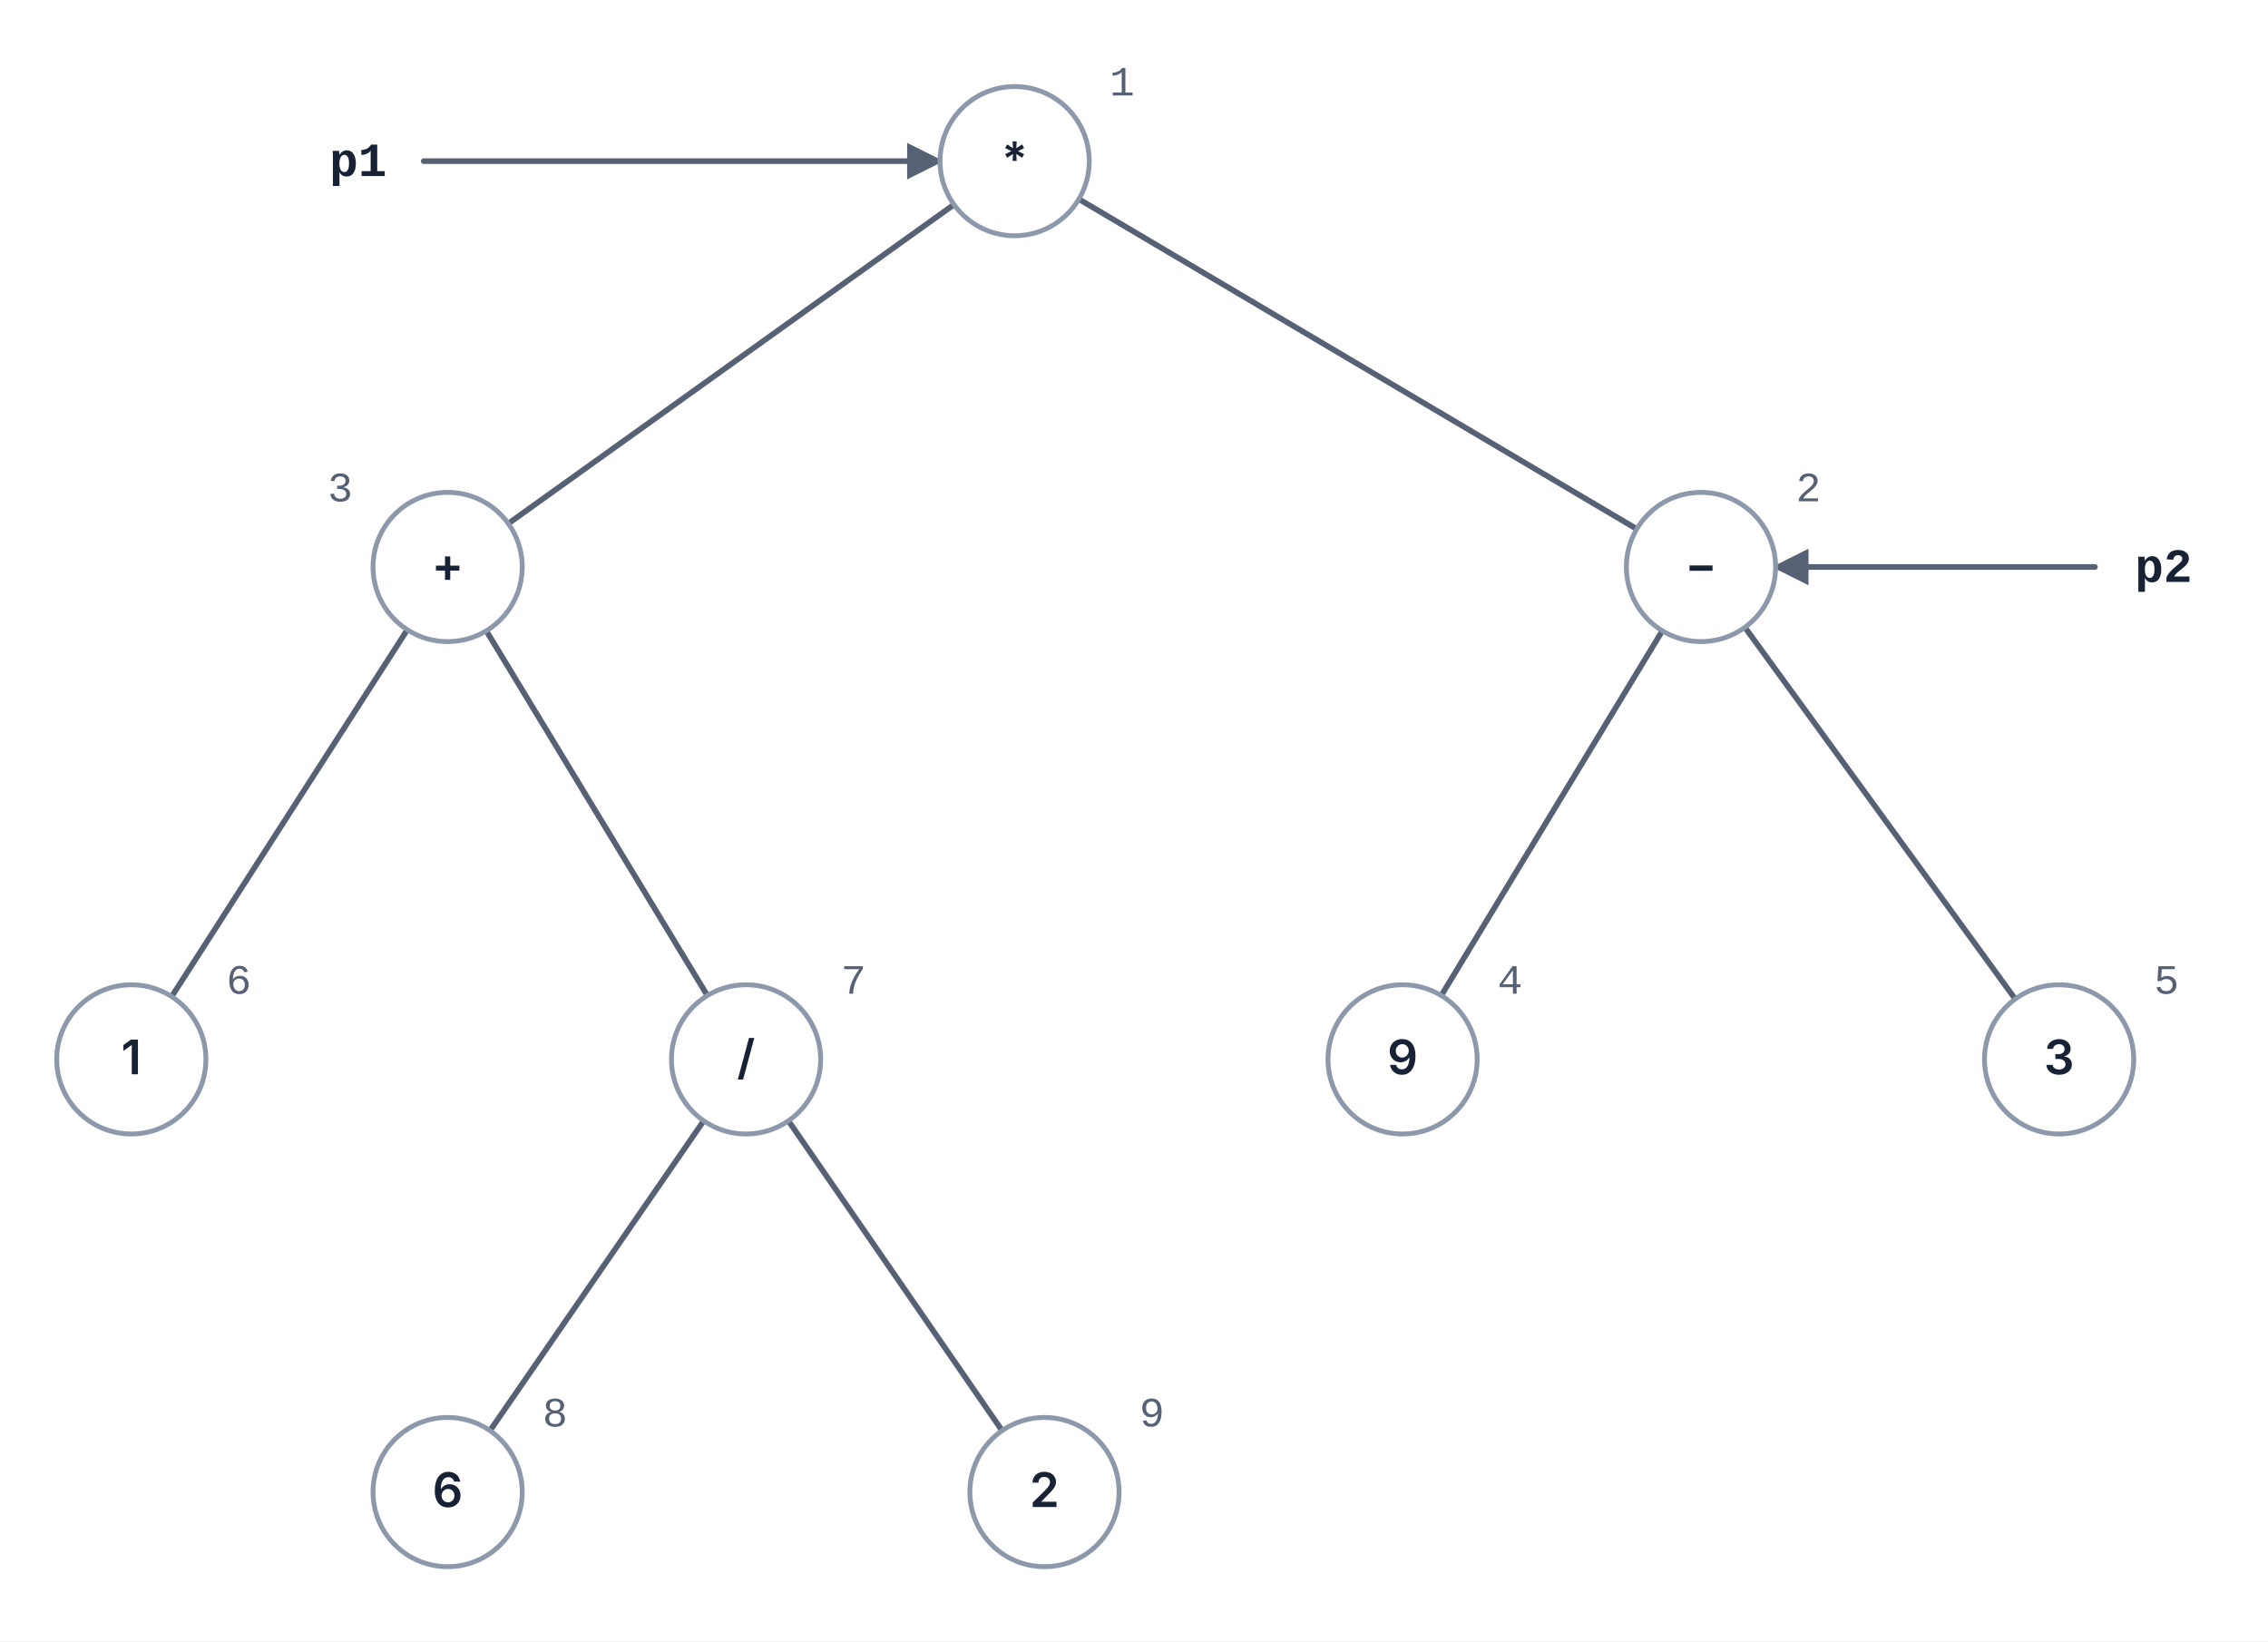
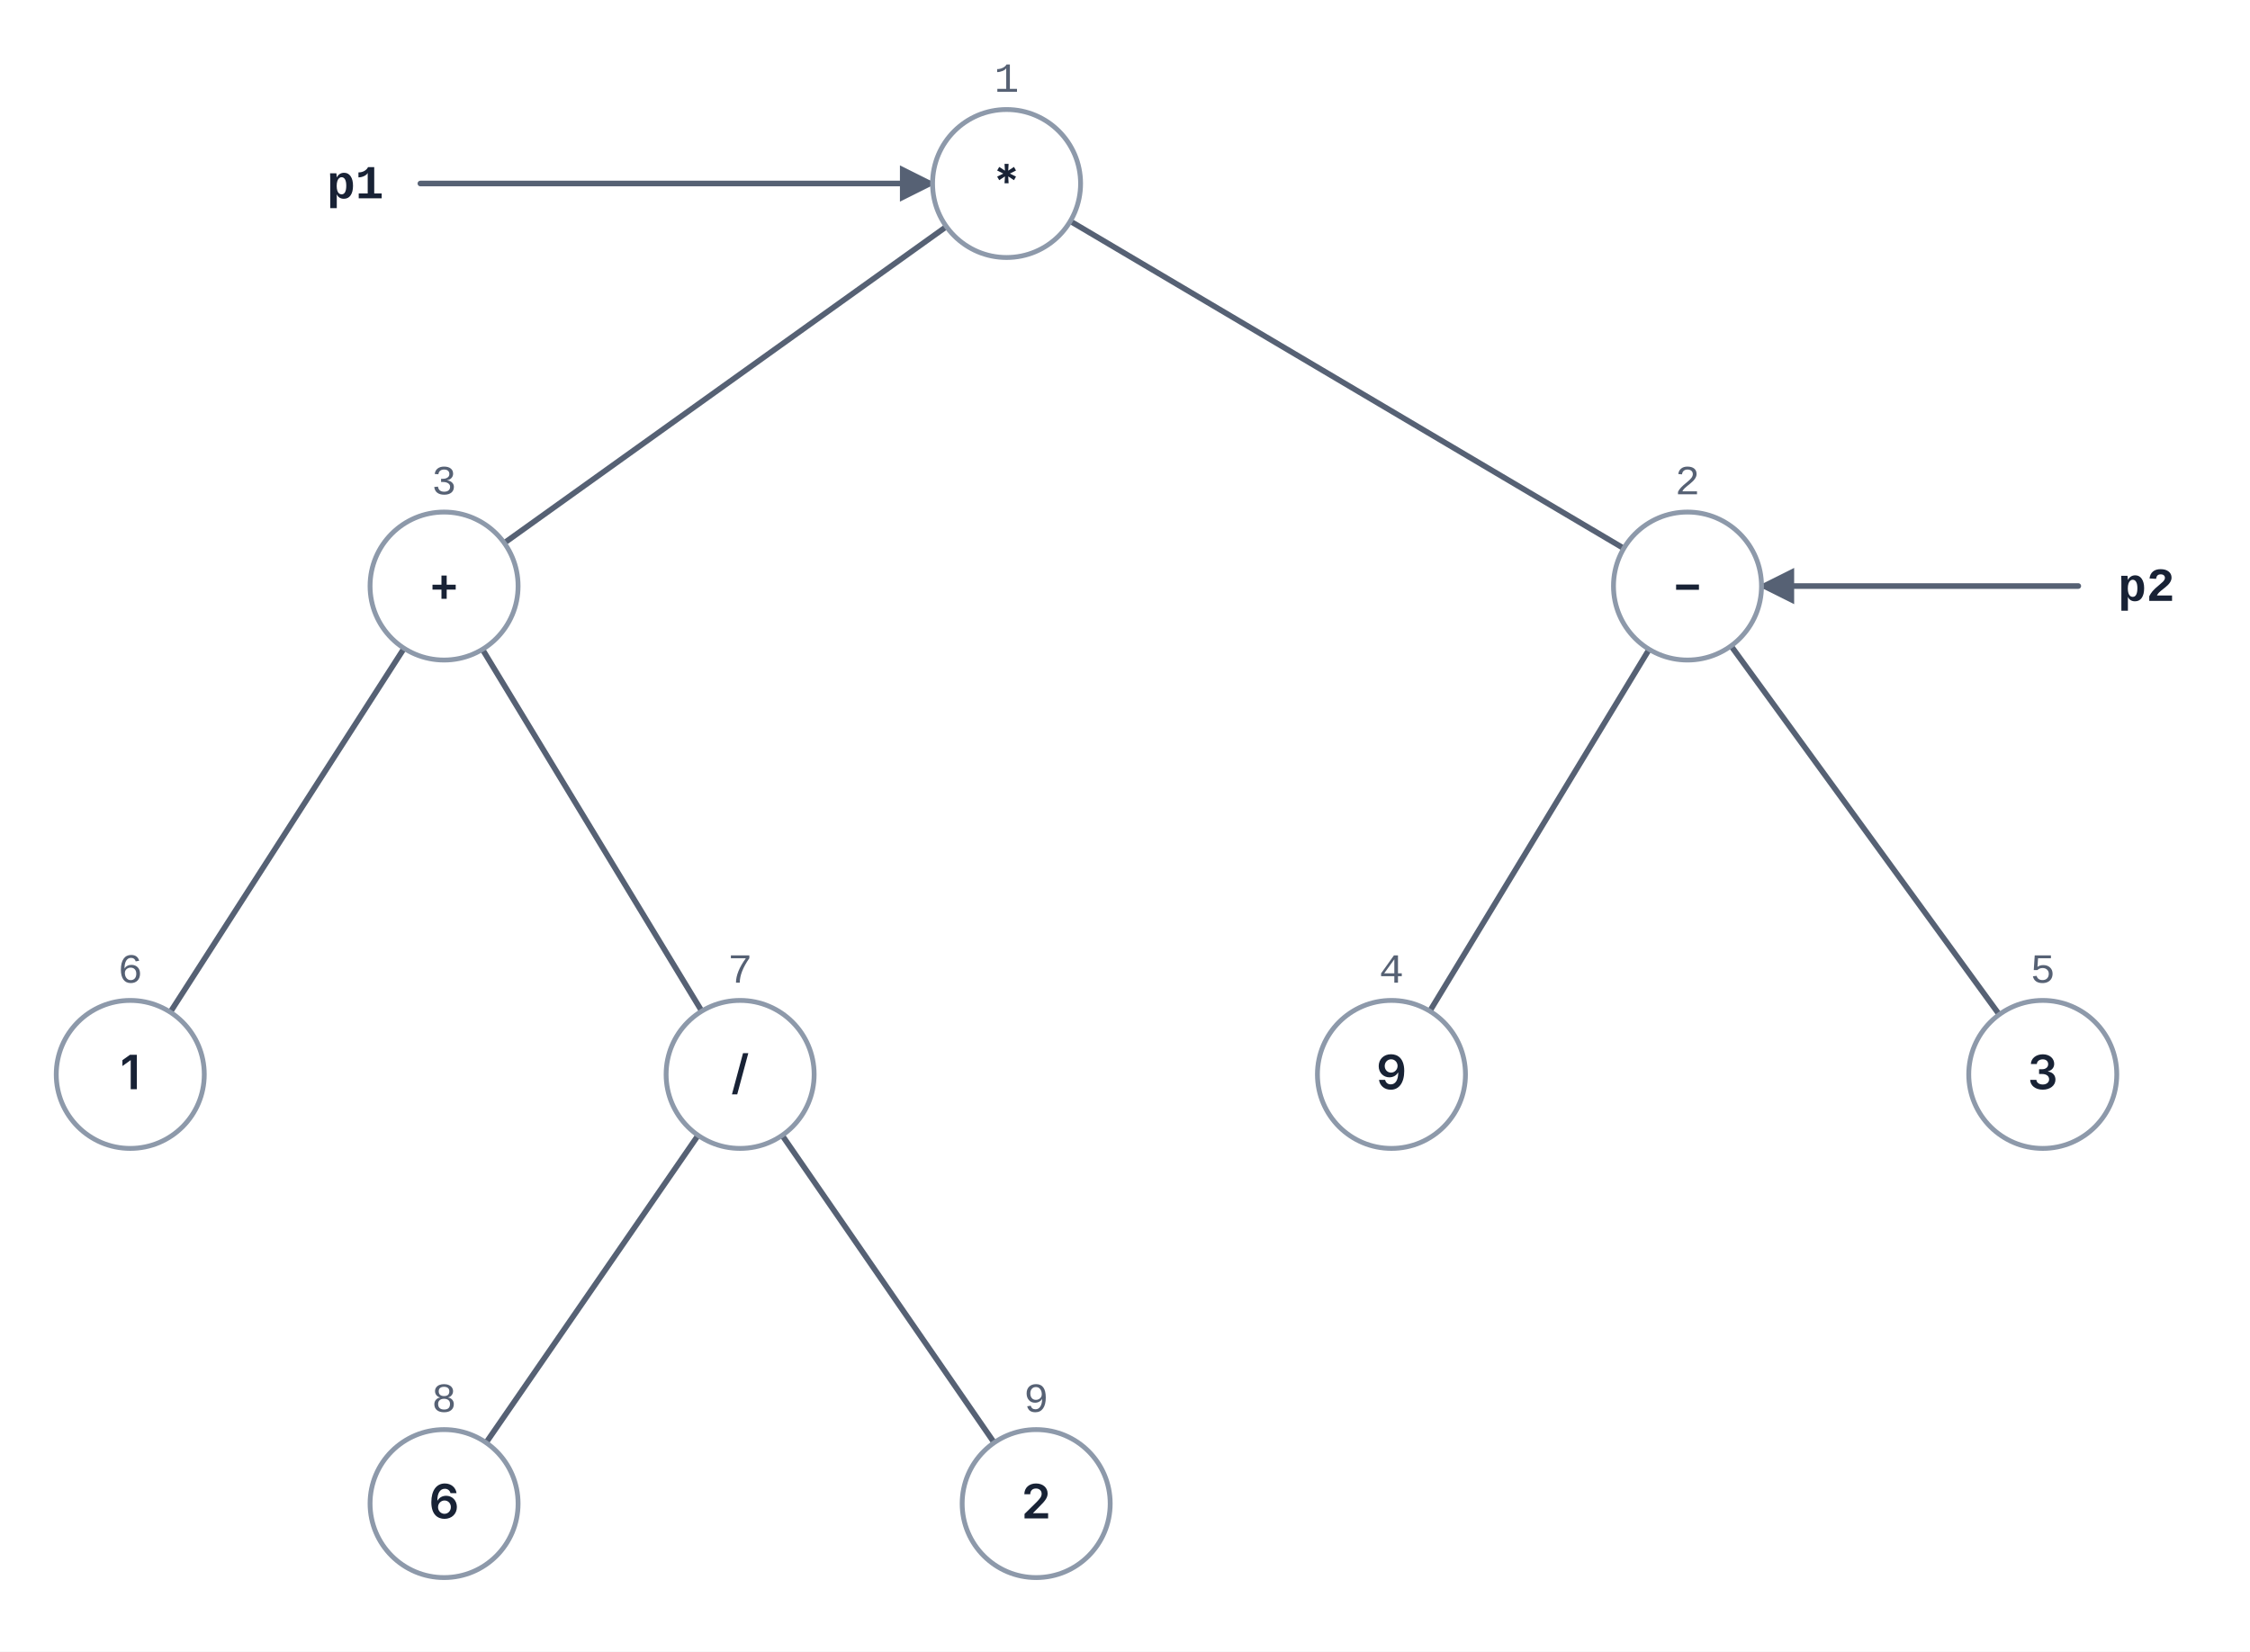
- <svg xmlns="http://www.w3.org/2000/svg" width="700" height="506.58" viewBox="0 0 760 550" role="img" aria-labelledby="title description">
+ <svg xmlns="http://www.w3.org/2000/svg" width="700" height="513.95" viewBox="0 0 760 558" role="img" aria-labelledby="title description">
  <defs>
    <marker id="arrow" viewBox="0 0 8 8" refX="7.2" refY="4" markerWidth="7" markerHeight="7" orient="auto-start-reverse">
      <path d="M 0 0 L 8 4 L 0 8 Z" fill="#566174" />
    </marker>
  </defs>
  <style>
    text {
      fill: #182235;
      font-family: Inter, ui-sans-serif, system-ui, -apple-system, BlinkMacSystemFont, "Segoe UI", sans-serif;
    }
    .label {
      font-size: 16px;
      font-weight: 600;
      text-anchor: middle;
    }
    .annotation {
      fill: #566174;
      font-size: 14px;
      text-anchor: middle;
    }
    .code {
      font-family: ui-monospace, SFMono-Regular, Menlo, Monaco, Consolas, "Liberation Mono", monospace;
    }
    .application {
      fill: #ffffff;
      stroke: #8d99aa;
      stroke-width: 1.5;
    }
    .connector {
      fill: none;
      stroke: #566174;
      stroke-width: 1.75;
      stroke-linecap: round;
      stroke-linejoin: round;
    }
    .one-way {
      marker-end: url(#arrow);
    }
  </style>
-   <rect width="760" height="550" fill="#ffffff" />
+   <rect width="760" height="558" fill="#ffffff" />
  <g id="boundaries" aria-hidden="true">
  </g>
  <g id="connectors" aria-hidden="true">
-     <path class="connector" d="M 340 54 L 150 190" vector-effect="non-scaling-stroke" />
-     <path class="connector" d="M 340 54 L 570 190" vector-effect="non-scaling-stroke" />
-     <path class="connector" d="M 150 190 L 44 355" vector-effect="non-scaling-stroke" />
-     <path class="connector" d="M 150 190 L 250 355" vector-effect="non-scaling-stroke" />
-     <path class="connector" d="M 570 190 L 470 355" vector-effect="non-scaling-stroke" />
-     <path class="connector" d="M 570 190 L 690 355" vector-effect="non-scaling-stroke" />
-     <path class="connector" d="M 250 355 L 150 500" vector-effect="non-scaling-stroke" />
-     <path class="connector" d="M 250 355 L 350 500" vector-effect="non-scaling-stroke" />
-     <path class="connector one-way" d="M 142 54 L 315 54" vector-effect="non-scaling-stroke" />
-     <path class="connector one-way" d="M 702 190 L 595 190" vector-effect="non-scaling-stroke" />
+     <path class="connector" d="M 340 62 L 150 198" vector-effect="non-scaling-stroke" />
+     <path class="connector" d="M 340 62 L 570 198" vector-effect="non-scaling-stroke" />
+     <path class="connector" d="M 150 198 L 44 363" vector-effect="non-scaling-stroke" />
+     <path class="connector" d="M 150 198 L 250 363" vector-effect="non-scaling-stroke" />
+     <path class="connector" d="M 570 198 L 470 363" vector-effect="non-scaling-stroke" />
+     <path class="connector" d="M 570 198 L 690 363" vector-effect="non-scaling-stroke" />
+     <path class="connector" d="M 250 363 L 150 508" vector-effect="non-scaling-stroke" />
+     <path class="connector" d="M 250 363 L 350 508" vector-effect="non-scaling-stroke" />
+     <path class="connector one-way" d="M 142 62 L 315 62" vector-effect="non-scaling-stroke" />
+     <path class="connector one-way" d="M 702 198 L 595 198" vector-effect="non-scaling-stroke" />
  </g>
  <g id="components" aria-hidden="true">
-     <circle class="application" cx="340" cy="54" r="25" vector-effect="non-scaling-stroke" />
-     <circle class="application" cx="150" cy="190" r="25" vector-effect="non-scaling-stroke" />
-     <circle class="application" cx="570" cy="190" r="25" vector-effect="non-scaling-stroke" />
-     <circle class="application" cx="44" cy="355" r="25" vector-effect="non-scaling-stroke" />
-     <circle class="application" cx="250" cy="355" r="25" vector-effect="non-scaling-stroke" />
-     <circle class="application" cx="470" cy="355" r="25" vector-effect="non-scaling-stroke" />
-     <circle class="application" cx="690" cy="355" r="25" vector-effect="non-scaling-stroke" />
-     <circle class="application" cx="150" cy="500" r="25" vector-effect="non-scaling-stroke" />
-     <circle class="application" cx="350" cy="500" r="25" vector-effect="non-scaling-stroke" />
+     <circle class="application" cx="340" cy="62" r="25" vector-effect="non-scaling-stroke" />
+     <circle class="application" cx="150" cy="198" r="25" vector-effect="non-scaling-stroke" />
+     <circle class="application" cx="570" cy="198" r="25" vector-effect="non-scaling-stroke" />
+     <circle class="application" cx="44" cy="363" r="25" vector-effect="non-scaling-stroke" />
+     <circle class="application" cx="250" cy="363" r="25" vector-effect="non-scaling-stroke" />
+     <circle class="application" cx="470" cy="363" r="25" vector-effect="non-scaling-stroke" />
+     <circle class="application" cx="690" cy="363" r="25" vector-effect="non-scaling-stroke" />
+     <circle class="application" cx="150" cy="508" r="25" vector-effect="non-scaling-stroke" />
+     <circle class="application" cx="350" cy="508" r="25" vector-effect="non-scaling-stroke" />
  </g>
  <g id="labels">
-     <text class="label" x="340" y="59">*</text>
-     <text class="annotation code" x="376" y="32">1</text>
-     <text class="label" x="150" y="195">+</text>
-     <text class="annotation code" x="114" y="168">3</text>
-     <text class="label" x="570" y="195">−</text>
-     <text class="annotation code" x="606" y="168">2</text>
-     <text class="label" x="44" y="360">1</text>
-     <text class="annotation code" x="80" y="333">6</text>
-     <text class="label" x="250" y="360">/</text>
-     <text class="annotation code" x="286" y="333">7</text>
-     <text class="label" x="470" y="360">9</text>
-     <text class="annotation code" x="506" y="333">4</text>
-     <text class="label" x="690" y="360">3</text>
-     <text class="annotation code" x="726" y="333">5</text>
-     <text class="label" x="150" y="505">6</text>
-     <text class="annotation code" x="186" y="478">8</text>
-     <text class="label" x="350" y="505">2</text>
-     <text class="annotation code" x="386" y="478">9</text>
-     <text class="label code" x="120" y="59">p1</text>
-     <text class="label code" x="725" y="195">p2</text>
+     <text class="label" x="340" y="67">*</text>
+     <text class="annotation code" x="340" y="31">1</text>
+     <text class="label" x="150" y="203">+</text>
+     <text class="annotation code" x="150" y="167">3</text>
+     <text class="label" x="570" y="203">−</text>
+     <text class="annotation code" x="570" y="167">2</text>
+     <text class="label" x="44" y="368">1</text>
+     <text class="annotation code" x="44" y="332">6</text>
+     <text class="label" x="250" y="368">/</text>
+     <text class="annotation code" x="250" y="332">7</text>
+     <text class="label" x="470" y="368">9</text>
+     <text class="annotation code" x="470" y="332">4</text>
+     <text class="label" x="690" y="368">3</text>
+     <text class="annotation code" x="690" y="332">5</text>
+     <text class="label" x="150" y="513">6</text>
+     <text class="annotation code" x="150" y="477">8</text>
+     <text class="label" x="350" y="513">2</text>
+     <text class="annotation code" x="350" y="477">9</text>
+     <text class="label code" x="120" y="67">p1</text>
+     <text class="label code" x="725" y="203">p2</text>
  </g>
</svg>
